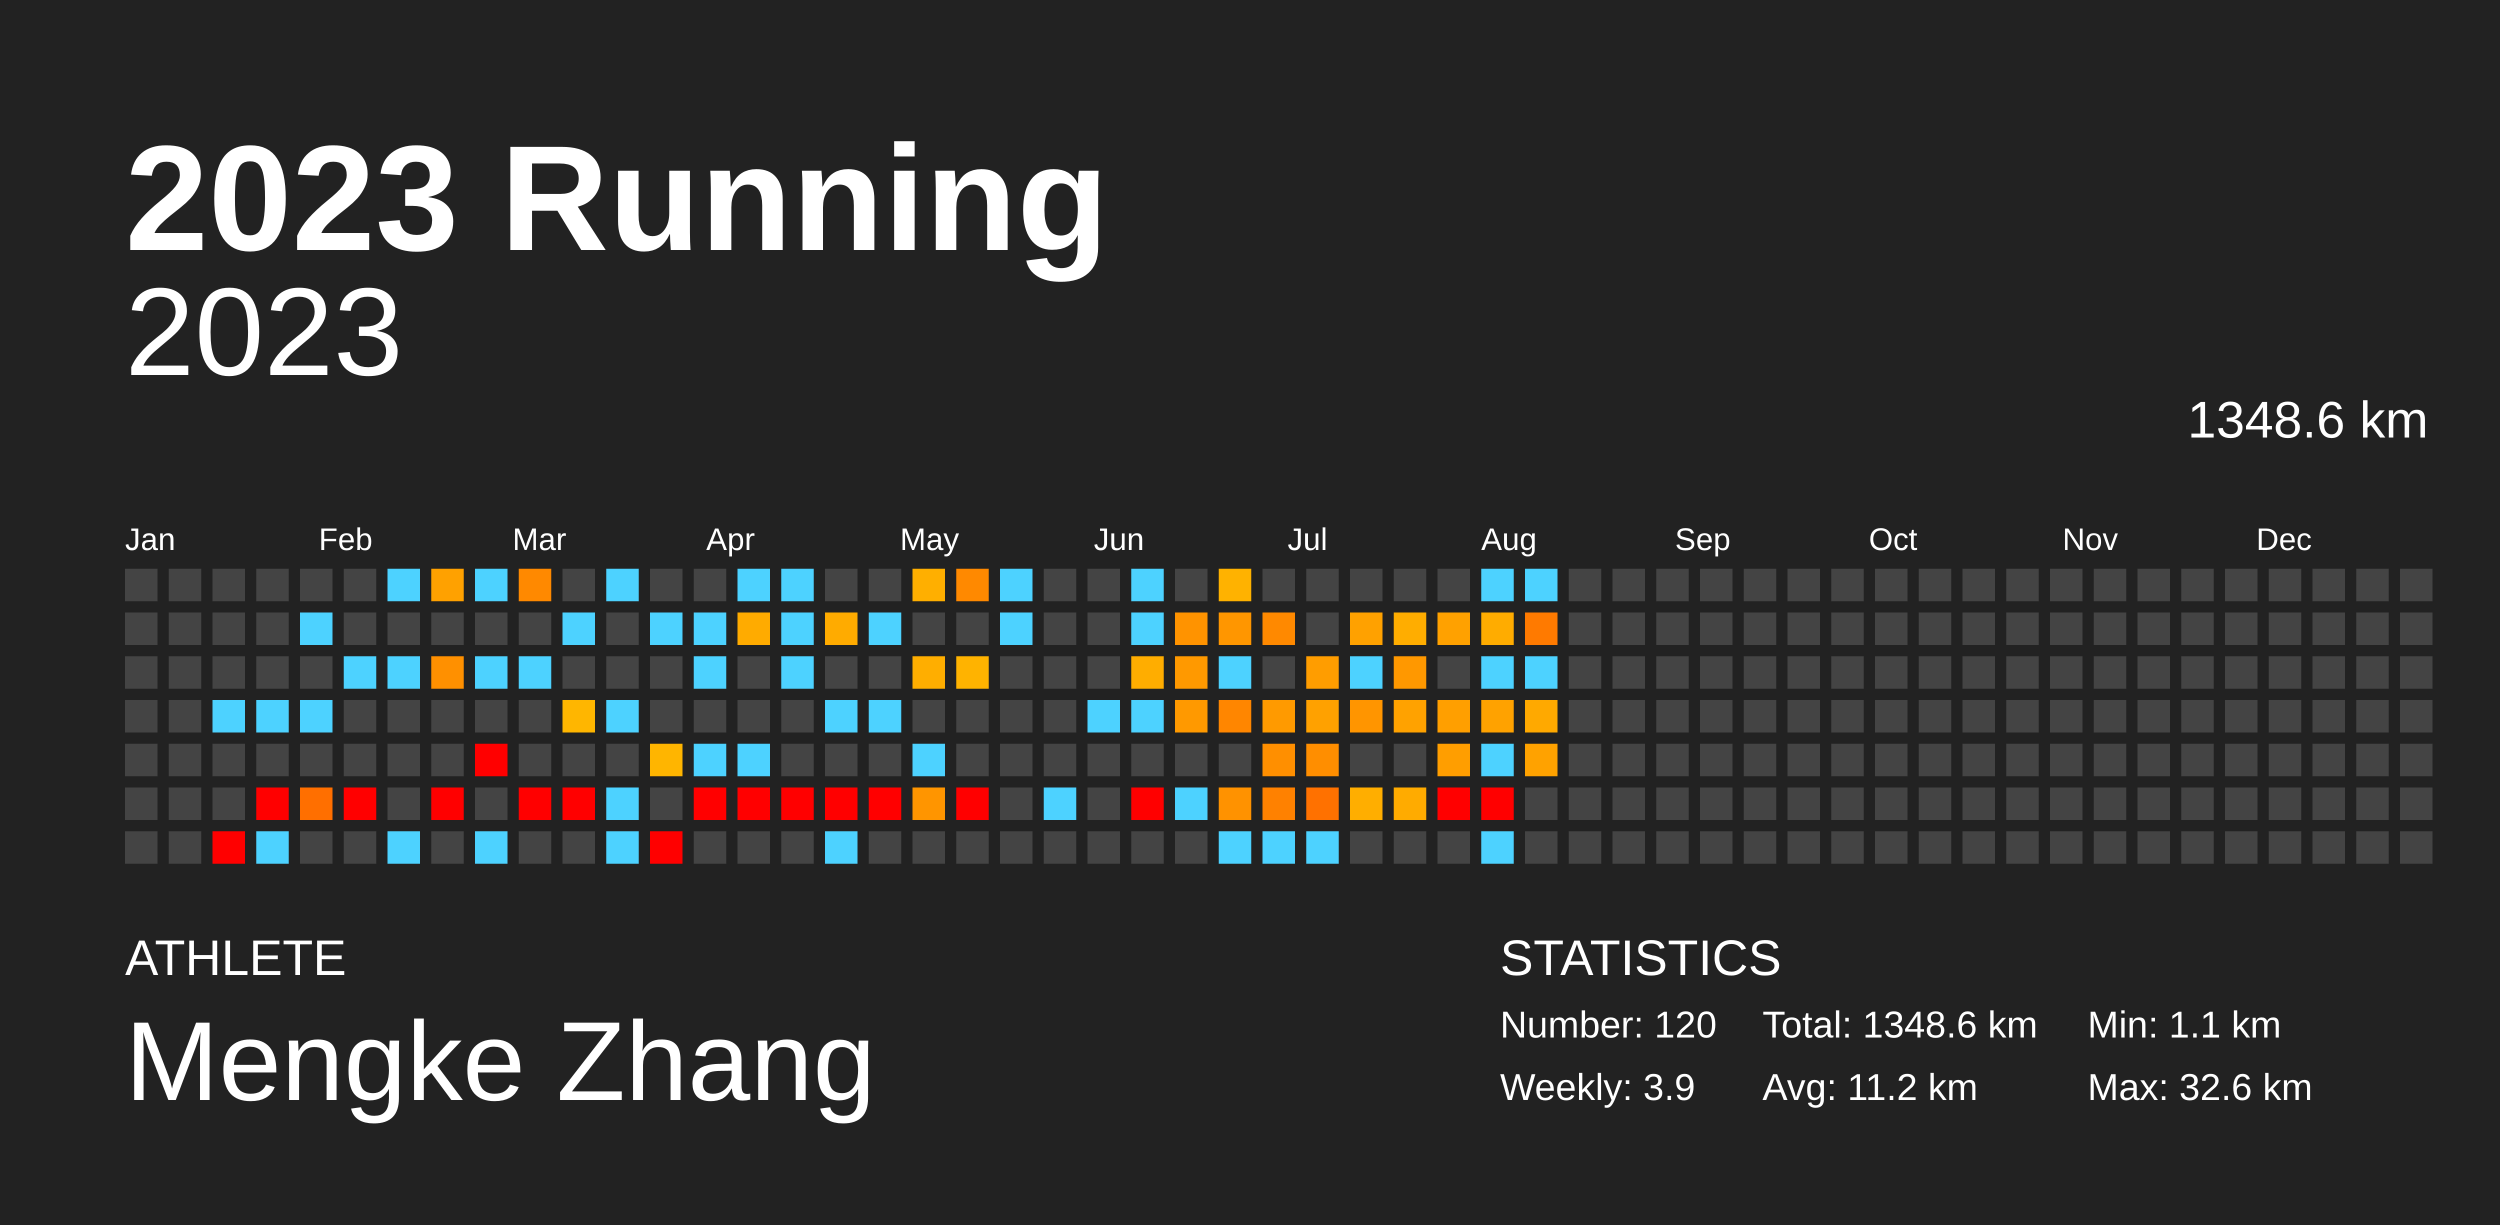
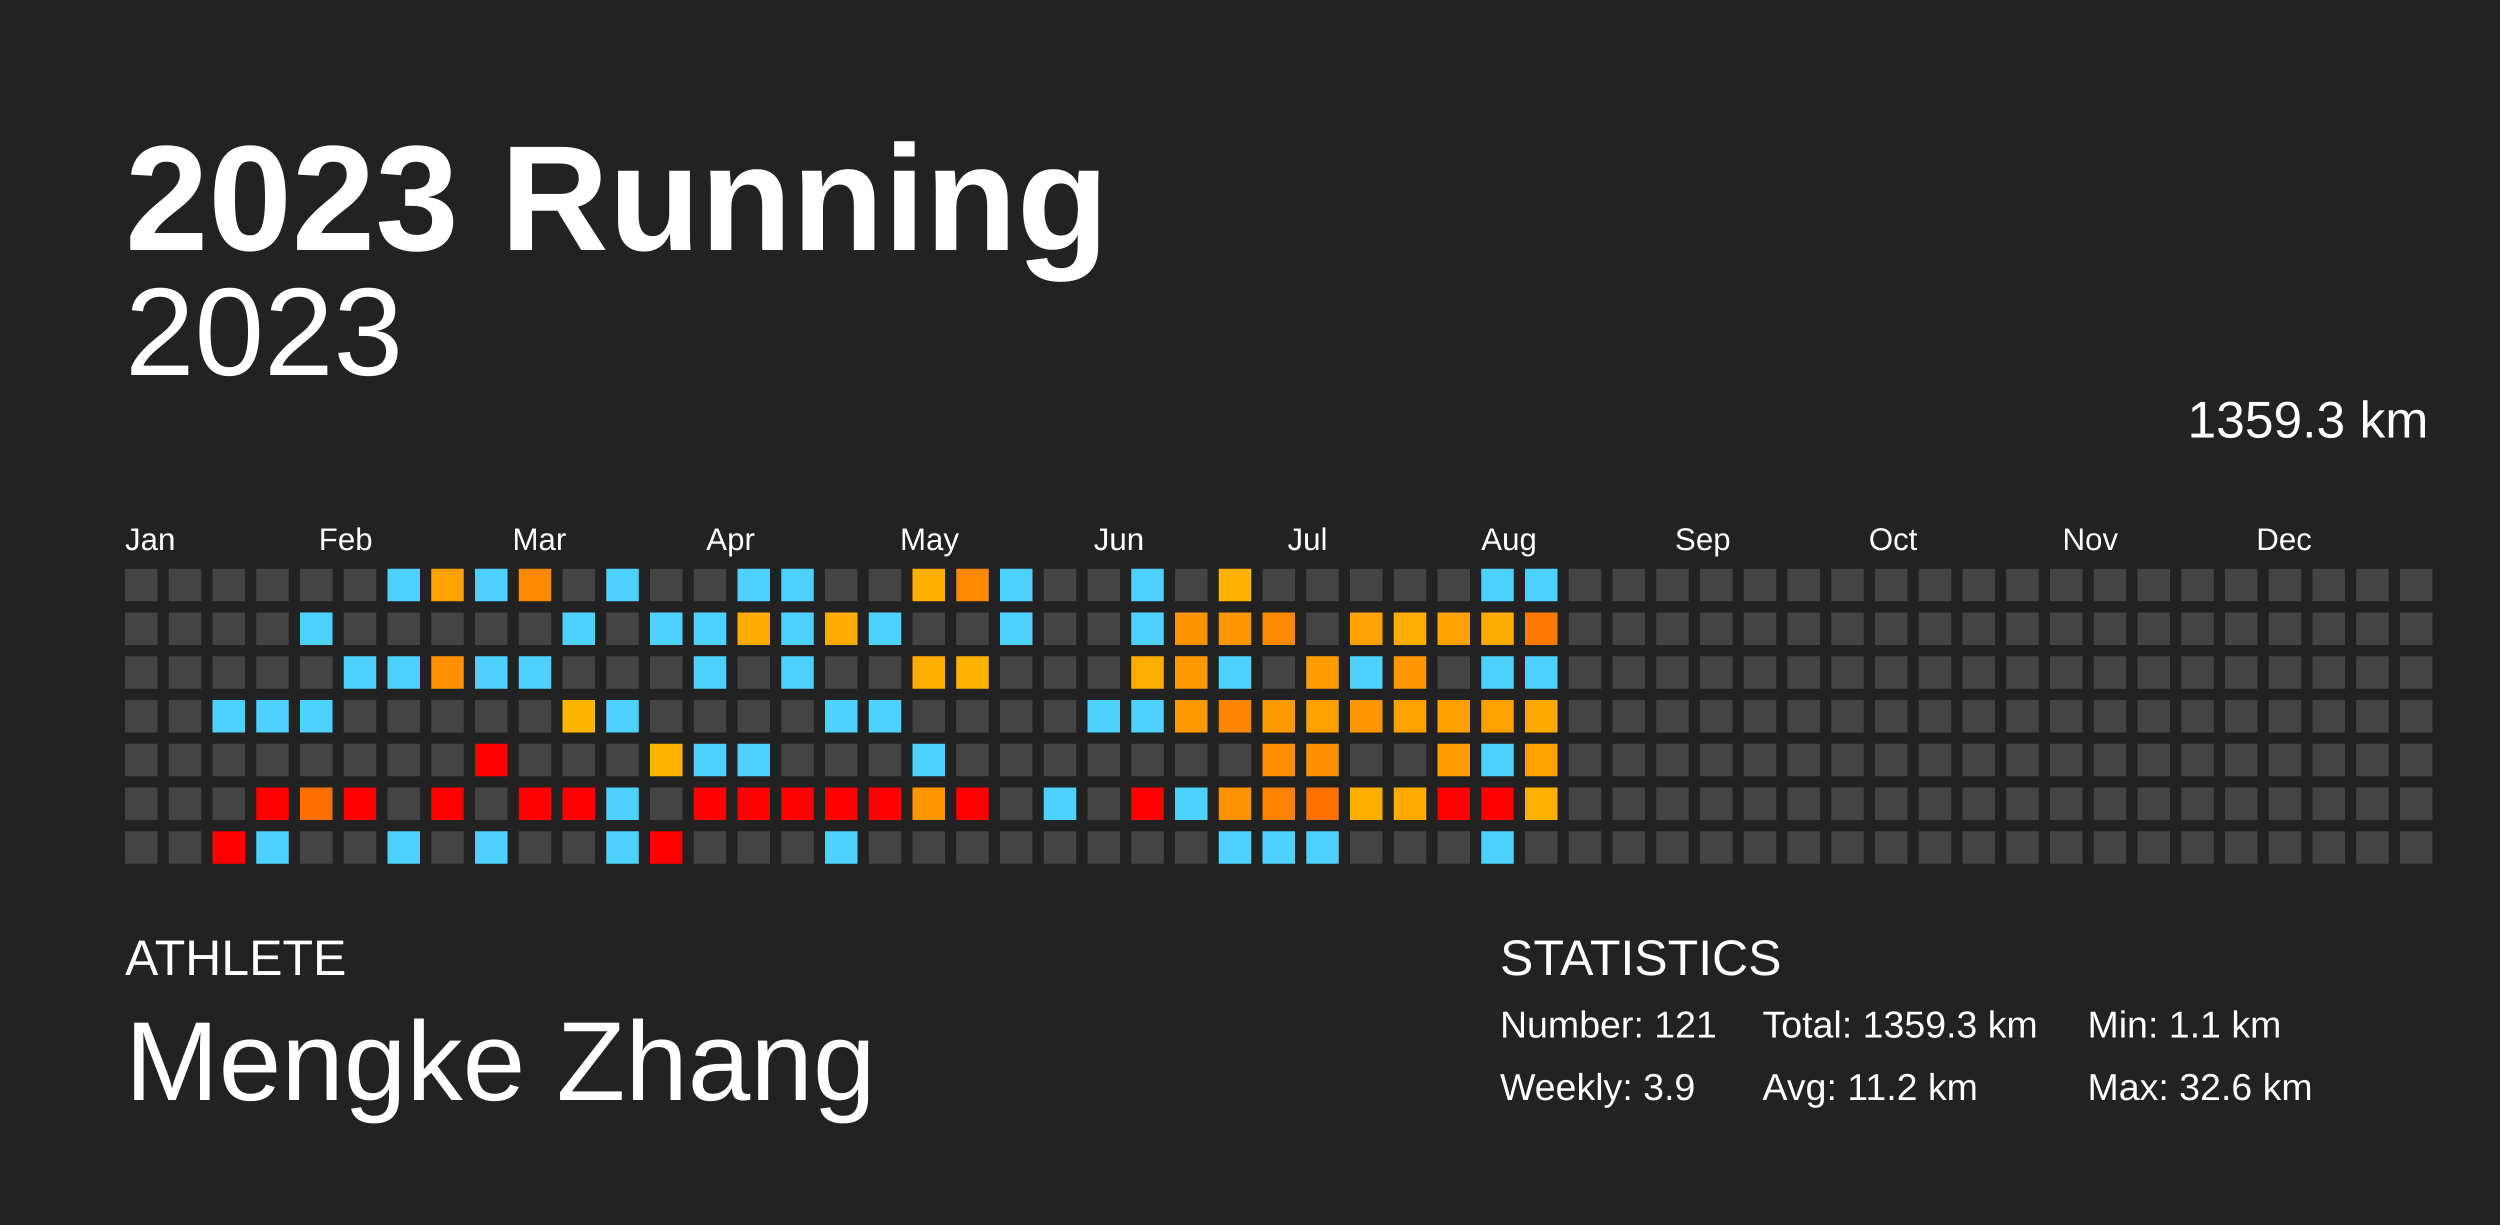
<svg xmlns="http://www.w3.org/2000/svg" baseProfile="full" height="98mm" version="1.1" viewBox="0,0,200,98" width="200mm">
  <defs />
  <rect fill="#222222" height="98" width="200" x="0" y="0" />
  <text fill="#FFFFFF" style="font-size:12px; font-family:Arial; font-weight:bold;" x="10" y="20">2023 Running</text>
  <text fill="#FFFFFF" style="font-size:4px; font-family:Arial" x="10" y="78">ATHLETE</text>
  <text fill="#FFFFFF" style="font-size:9px; font-family:Arial" x="10" y="88">Mengke Zhang</text>
  <text fill="#FFFFFF" style="font-size:4px; font-family:Arial" x="120" y="78">STATISTICS</text>
-   <text fill="#FFFFFF" style="font-size:3px; font-family:Arial" x="120" y="83">Number: 120</text>
+   <text fill="#FFFFFF" style="font-size:3px; font-family:Arial" x="120" y="83">Number: 121</text>
  <text fill="#FFFFFF" style="font-size:3px; font-family:Arial" x="120" y="88">Weekly: 3.9</text>
-   <text fill="#FFFFFF" style="font-size:3px; font-family:Arial" x="141" y="83">Total: 1348.6 km</text>
+   <text fill="#FFFFFF" style="font-size:3px; font-family:Arial" x="141" y="83">Total: 1359.3 km</text>
  <text fill="#FFFFFF" style="font-size:3px; font-family:Arial" x="141" y="88">Avg: 11.2 km</text>
  <text fill="#FFFFFF" style="font-size:3px; font-family:Arial" x="167" y="83">Min: 1.1 km</text>
  <text fill="#FFFFFF" style="font-size:3px; font-family:Arial" x="167" y="88">Max: 32.6 km</text>
  <text alignment-baseline="hanging" fill="#FFFFFF" style="font-size:10.0px; font-family:Arial;" x="10" y="30">2023</text>
-   <text alignment-baseline="hanging" fill="#FFFFFF" style="font-size:4.125px; font-family:Arial;" x="175" y="35">1348.6 km</text>
+   <text alignment-baseline="hanging" fill="#FFFFFF" style="font-size:4.125px; font-family:Arial;" x="175" y="35">1359.3 km</text>
  <text fill="#FFFFFF" style="font-size:2.5px; font-family:Arial" x="10.0" y="44">Jan</text>
  <text fill="#FFFFFF" style="font-size:2.5px; font-family:Arial" x="25.5" y="44">Feb</text>
  <text fill="#FFFFFF" style="font-size:2.5px; font-family:Arial" x="41.0" y="44">Mar</text>
  <text fill="#FFFFFF" style="font-size:2.5px; font-family:Arial" x="56.5" y="44">Apr</text>
  <text fill="#FFFFFF" style="font-size:2.5px; font-family:Arial" x="72.0" y="44">May</text>
  <text fill="#FFFFFF" style="font-size:2.5px; font-family:Arial" x="87.5" y="44">Jun</text>
  <text fill="#FFFFFF" style="font-size:2.5px; font-family:Arial" x="103.0" y="44">Jul</text>
  <text fill="#FFFFFF" style="font-size:2.5px; font-family:Arial" x="118.5" y="44">Aug</text>
  <text fill="#FFFFFF" style="font-size:2.5px; font-family:Arial" x="134.0" y="44">Sep</text>
  <text fill="#FFFFFF" style="font-size:2.5px; font-family:Arial" x="149.5" y="44">Oct</text>
  <text fill="#FFFFFF" style="font-size:2.5px; font-family:Arial" x="165.0" y="44">Nov</text>
  <text fill="#FFFFFF" style="font-size:2.5px; font-family:Arial" x="180.5" y="44">Dec</text>
  <rect fill="#444444" height="2.6" width="2.6" x="10.0" y="45.5" />
  <rect fill="#444444" height="2.6" width="2.6" x="10.0" y="49.0" />
  <rect fill="#444444" height="2.6" width="2.6" x="10.0" y="52.5" />
  <rect fill="#444444" height="2.6" width="2.6" x="10.0" y="56.0" />
  <rect fill="#444444" height="2.6" width="2.6" x="10.0" y="59.5" />
  <rect fill="#444444" height="2.6" width="2.6" x="10.0" y="63.0" />
  <rect fill="#444444" height="2.6" width="2.6" x="10.0" y="66.5" />
  <rect fill="#444444" height="2.6" width="2.6" x="13.5" y="45.5" />
  <rect fill="#444444" height="2.6" width="2.6" x="13.5" y="49.0" />
  <rect fill="#444444" height="2.6" width="2.6" x="13.5" y="52.5" />
  <rect fill="#444444" height="2.6" width="2.6" x="13.5" y="56.0" />
  <rect fill="#444444" height="2.6" width="2.6" x="13.5" y="59.5" />
  <rect fill="#444444" height="2.6" width="2.6" x="13.5" y="63.0" />
  <rect fill="#444444" height="2.6" width="2.6" x="13.5" y="66.5" />
  <rect fill="#444444" height="2.6" width="2.6" x="17.0" y="45.5" />
  <rect fill="#444444" height="2.6" width="2.6" x="17.0" y="49.0" />
  <rect fill="#444444" height="2.6" width="2.6" x="17.0" y="52.5" />
  <rect fill="#4dd2ff" height="2.6" width="2.6" x="17.0" y="56.0" />
  <rect fill="#444444" height="2.6" width="2.6" x="17.0" y="59.5" />
  <rect fill="#444444" height="2.6" width="2.6" x="17.0" y="63.0" />
  <rect fill="red" height="2.6" width="2.6" x="17.0" y="66.5" />
  <rect fill="#444444" height="2.6" width="2.6" x="20.5" y="45.5" />
  <rect fill="#444444" height="2.6" width="2.6" x="20.5" y="49.0" />
  <rect fill="#444444" height="2.6" width="2.6" x="20.5" y="52.5" />
  <rect fill="#4dd2ff" height="2.6" width="2.6" x="20.5" y="56.0" />
  <rect fill="#444444" height="2.6" width="2.6" x="20.5" y="59.5" />
  <rect fill="red" height="2.6" width="2.6" x="20.5" y="63.0" />
  <rect fill="#4dd2ff" height="2.6" width="2.6" x="20.5" y="66.5" />
  <rect fill="#444444" height="2.6" width="2.6" x="24.0" y="45.5" />
  <rect fill="#4dd2ff" height="2.6" width="2.6" x="24.0" y="49.0" />
  <rect fill="#444444" height="2.6" width="2.6" x="24.0" y="52.5" />
  <rect fill="#4dd2ff" height="2.6" width="2.6" x="24.0" y="56.0" />
  <rect fill="#444444" height="2.6" width="2.6" x="24.0" y="59.5" />
  <rect fill="#ff6f00" height="2.6" width="2.6" x="24.0" y="63.0" />
  <rect fill="#444444" height="2.6" width="2.6" x="24.0" y="66.5" />
  <rect fill="#444444" height="2.6" width="2.6" x="27.5" y="45.5" />
  <rect fill="#444444" height="2.6" width="2.6" x="27.5" y="49.0" />
  <rect fill="#4dd2ff" height="2.6" width="2.6" x="27.5" y="52.5" />
  <rect fill="#444444" height="2.6" width="2.6" x="27.5" y="56.0" />
  <rect fill="#444444" height="2.6" width="2.6" x="27.5" y="59.5" />
  <rect fill="red" height="2.6" width="2.6" x="27.5" y="63.0" />
  <rect fill="#444444" height="2.6" width="2.6" x="27.5" y="66.5" />
  <rect fill="#4dd2ff" height="2.6" width="2.6" x="31.0" y="45.5" />
  <rect fill="#444444" height="2.6" width="2.6" x="31.0" y="49.0" />
  <rect fill="#4dd2ff" height="2.6" width="2.6" x="31.0" y="52.5" />
  <rect fill="#444444" height="2.6" width="2.6" x="31.0" y="56.0" />
  <rect fill="#444444" height="2.6" width="2.6" x="31.0" y="59.5" />
  <rect fill="#444444" height="2.6" width="2.6" x="31.0" y="63.0" />
  <rect fill="#4dd2ff" height="2.6" width="2.6" x="31.0" y="66.5" />
  <rect fill="#ffa100" height="2.6" width="2.6" x="34.5" y="45.5" />
  <rect fill="#444444" height="2.6" width="2.6" x="34.5" y="49.0" />
  <rect fill="#ff9000" height="2.6" width="2.6" x="34.5" y="52.5" />
  <rect fill="#444444" height="2.6" width="2.6" x="34.5" y="56.0" />
  <rect fill="#444444" height="2.6" width="2.6" x="34.5" y="59.5" />
  <rect fill="red" height="2.6" width="2.6" x="34.5" y="63.0" />
  <rect fill="#444444" height="2.6" width="2.6" x="34.5" y="66.5" />
  <rect fill="#4dd2ff" height="2.6" width="2.6" x="38.0" y="45.5" />
  <rect fill="#444444" height="2.6" width="2.6" x="38.0" y="49.0" />
  <rect fill="#4dd2ff" height="2.6" width="2.6" x="38.0" y="52.5" />
  <rect fill="#444444" height="2.6" width="2.6" x="38.0" y="56.0" />
  <rect fill="red" height="2.6" width="2.6" x="38.0" y="59.5" />
  <rect fill="#444444" height="2.6" width="2.6" x="38.0" y="63.0" />
  <rect fill="#4dd2ff" height="2.6" width="2.6" x="38.0" y="66.5" />
  <rect fill="#ff8900" height="2.6" width="2.6" x="41.5" y="45.5" />
  <rect fill="#444444" height="2.6" width="2.6" x="41.5" y="49.0" />
  <rect fill="#4dd2ff" height="2.6" width="2.6" x="41.5" y="52.5" />
  <rect fill="#444444" height="2.6" width="2.6" x="41.5" y="56.0" />
  <rect fill="#444444" height="2.6" width="2.6" x="41.5" y="59.5" />
  <rect fill="red" height="2.6" width="2.6" x="41.5" y="63.0" />
  <rect fill="#444444" height="2.6" width="2.6" x="41.5" y="66.5" />
  <rect fill="#444444" height="2.6" width="2.6" x="45.0" y="45.5" />
  <rect fill="#4dd2ff" height="2.6" width="2.6" x="45.0" y="49.0" />
  <rect fill="#444444" height="2.6" width="2.6" x="45.0" y="52.5" />
  <rect fill="#ffb600" height="2.6" width="2.6" x="45.0" y="56.0" />
  <rect fill="#444444" height="2.6" width="2.6" x="45.0" y="59.5" />
  <rect fill="red" height="2.6" width="2.6" x="45.0" y="63.0" />
  <rect fill="#444444" height="2.6" width="2.6" x="45.0" y="66.5" />
  <rect fill="#4dd2ff" height="2.6" width="2.6" x="48.5" y="45.5" />
  <rect fill="#444444" height="2.6" width="2.6" x="48.5" y="49.0" />
  <rect fill="#444444" height="2.6" width="2.6" x="48.5" y="52.5" />
  <rect fill="#4dd2ff" height="2.6" width="2.6" x="48.5" y="56.0" />
  <rect fill="#444444" height="2.6" width="2.6" x="48.5" y="59.5" />
  <rect fill="#4dd2ff" height="2.6" width="2.6" x="48.5" y="63.0" />
  <rect fill="#4dd2ff" height="2.6" width="2.6" x="48.5" y="66.5" />
  <rect fill="#444444" height="2.6" width="2.6" x="52.0" y="45.5" />
  <rect fill="#4dd2ff" height="2.6" width="2.6" x="52.0" y="49.0" />
  <rect fill="#444444" height="2.6" width="2.6" x="52.0" y="52.5" />
  <rect fill="#444444" height="2.6" width="2.6" x="52.0" y="56.0" />
  <rect fill="#ffb500" height="2.6" width="2.6" x="52.0" y="59.5" />
  <rect fill="#444444" height="2.6" width="2.6" x="52.0" y="63.0" />
  <rect fill="red" height="2.6" width="2.6" x="52.0" y="66.5" />
  <rect fill="#444444" height="2.6" width="2.6" x="55.5" y="45.5" />
  <rect fill="#4dd2ff" height="2.6" width="2.6" x="55.5" y="49.0" />
  <rect fill="#4dd2ff" height="2.6" width="2.6" x="55.5" y="52.5" />
  <rect fill="#444444" height="2.6" width="2.6" x="55.5" y="56.0" />
  <rect fill="#4dd2ff" height="2.6" width="2.6" x="55.5" y="59.5" />
  <rect fill="red" height="2.6" width="2.6" x="55.5" y="63.0" />
  <rect fill="#444444" height="2.6" width="2.6" x="55.5" y="66.5" />
  <rect fill="#4dd2ff" height="2.6" width="2.6" x="59.0" y="45.5" />
  <rect fill="#ffab00" height="2.6" width="2.6" x="59.0" y="49.0" />
  <rect fill="#444444" height="2.6" width="2.6" x="59.0" y="52.5" />
  <rect fill="#444444" height="2.6" width="2.6" x="59.0" y="56.0" />
  <rect fill="#4dd2ff" height="2.6" width="2.6" x="59.0" y="59.5" />
  <rect fill="red" height="2.6" width="2.6" x="59.0" y="63.0" />
  <rect fill="#444444" height="2.6" width="2.6" x="59.0" y="66.5" />
  <rect fill="#4dd2ff" height="2.6" width="2.6" x="62.5" y="45.5" />
  <rect fill="#4dd2ff" height="2.6" width="2.6" x="62.5" y="49.0" />
  <rect fill="#4dd2ff" height="2.6" width="2.6" x="62.5" y="52.5" />
  <rect fill="#444444" height="2.6" width="2.6" x="62.5" y="56.0" />
  <rect fill="#444444" height="2.6" width="2.6" x="62.5" y="59.5" />
  <rect fill="red" height="2.6" width="2.6" x="62.5" y="63.0" />
  <rect fill="#444444" height="2.6" width="2.6" x="62.5" y="66.5" />
  <rect fill="#444444" height="2.6" width="2.6" x="66.0" y="45.5" />
  <rect fill="#ffab00" height="2.6" width="2.6" x="66.0" y="49.0" />
  <rect fill="#444444" height="2.6" width="2.6" x="66.0" y="52.5" />
  <rect fill="#4dd2ff" height="2.6" width="2.6" x="66.0" y="56.0" />
  <rect fill="#444444" height="2.6" width="2.6" x="66.0" y="59.5" />
  <rect fill="red" height="2.6" width="2.6" x="66.0" y="63.0" />
  <rect fill="#4dd2ff" height="2.6" width="2.6" x="66.0" y="66.5" />
  <rect fill="#444444" height="2.6" width="2.6" x="69.5" y="45.5" />
  <rect fill="#4dd2ff" height="2.6" width="2.6" x="69.5" y="49.0" />
  <rect fill="#444444" height="2.6" width="2.6" x="69.5" y="52.5" />
  <rect fill="#4dd2ff" height="2.6" width="2.6" x="69.5" y="56.0" />
  <rect fill="#444444" height="2.6" width="2.6" x="69.5" y="59.5" />
  <rect fill="red" height="2.6" width="2.6" x="69.5" y="63.0" />
  <rect fill="#444444" height="2.6" width="2.6" x="69.5" y="66.5" />
  <rect fill="#ffaf00" height="2.6" width="2.6" x="73.0" y="45.5" />
  <rect fill="#444444" height="2.6" width="2.6" x="73.0" y="49.0" />
  <rect fill="#ffae00" height="2.6" width="2.6" x="73.0" y="52.5" />
  <rect fill="#444444" height="2.6" width="2.6" x="73.0" y="56.0" />
  <rect fill="#4dd2ff" height="2.6" width="2.6" x="73.0" y="59.5" />
  <rect fill="#ff9500" height="2.6" width="2.6" x="73.0" y="63.0" />
  <rect fill="#444444" height="2.6" width="2.6" x="73.0" y="66.5" />
  <rect fill="#ff8900" height="2.6" width="2.6" x="76.5" y="45.5" />
  <rect fill="#444444" height="2.6" width="2.6" x="76.5" y="49.0" />
  <rect fill="#ffb300" height="2.6" width="2.6" x="76.5" y="52.5" />
  <rect fill="#444444" height="2.6" width="2.6" x="76.5" y="56.0" />
  <rect fill="#444444" height="2.6" width="2.6" x="76.5" y="59.5" />
  <rect fill="red" height="2.6" width="2.6" x="76.5" y="63.0" />
  <rect fill="#444444" height="2.6" width="2.6" x="76.5" y="66.5" />
  <rect fill="#4dd2ff" height="2.6" width="2.6" x="80.0" y="45.5" />
  <rect fill="#4dd2ff" height="2.6" width="2.6" x="80.0" y="49.0" />
  <rect fill="#444444" height="2.6" width="2.6" x="80.0" y="52.5" />
  <rect fill="#444444" height="2.6" width="2.6" x="80.0" y="56.0" />
  <rect fill="#444444" height="2.6" width="2.6" x="80.0" y="59.5" />
  <rect fill="#444444" height="2.6" width="2.6" x="80.0" y="63.0" />
  <rect fill="#444444" height="2.6" width="2.6" x="80.0" y="66.5" />
  <rect fill="#444444" height="2.6" width="2.6" x="83.5" y="45.5" />
  <rect fill="#444444" height="2.6" width="2.6" x="83.5" y="49.0" />
  <rect fill="#444444" height="2.6" width="2.6" x="83.5" y="52.5" />
  <rect fill="#444444" height="2.6" width="2.6" x="83.5" y="56.0" />
  <rect fill="#444444" height="2.6" width="2.6" x="83.5" y="59.5" />
  <rect fill="#4dd2ff" height="2.6" width="2.6" x="83.5" y="63.0" />
  <rect fill="#444444" height="2.6" width="2.6" x="83.5" y="66.5" />
  <rect fill="#444444" height="2.6" width="2.6" x="87.0" y="45.5" />
  <rect fill="#444444" height="2.6" width="2.6" x="87.0" y="49.0" />
  <rect fill="#444444" height="2.6" width="2.6" x="87.0" y="52.5" />
  <rect fill="#4dd2ff" height="2.6" width="2.6" x="87.0" y="56.0" />
  <rect fill="#444444" height="2.6" width="2.6" x="87.0" y="59.5" />
  <rect fill="#444444" height="2.6" width="2.6" x="87.0" y="63.0" />
  <rect fill="#444444" height="2.6" width="2.6" x="87.0" y="66.5" />
  <rect fill="#4dd2ff" height="2.6" width="2.6" x="90.5" y="45.5" />
  <rect fill="#4dd2ff" height="2.6" width="2.6" x="90.5" y="49.0" />
  <rect fill="#ffad00" height="2.6" width="2.6" x="90.5" y="52.5" />
  <rect fill="#4dd2ff" height="2.6" width="2.6" x="90.5" y="56.0" />
  <rect fill="#444444" height="2.6" width="2.6" x="90.5" y="59.5" />
  <rect fill="red" height="2.6" width="2.6" x="90.5" y="63.0" />
  <rect fill="#444444" height="2.6" width="2.6" x="90.5" y="66.5" />
  <rect fill="#444444" height="2.6" width="2.6" x="94.0" y="45.5" />
  <rect fill="#ff9300" height="2.6" width="2.6" x="94.0" y="49.0" />
  <rect fill="#ff9900" height="2.6" width="2.6" x="94.0" y="52.5" />
  <rect fill="#ff9900" height="2.6" width="2.6" x="94.0" y="56.0" />
  <rect fill="#444444" height="2.6" width="2.6" x="94.0" y="59.5" />
  <rect fill="#4dd2ff" height="2.6" width="2.6" x="94.0" y="63.0" />
  <rect fill="#444444" height="2.6" width="2.6" x="94.0" y="66.5" />
  <rect fill="#ffb200" height="2.6" width="2.6" x="97.5" y="45.5" />
  <rect fill="#ff9600" height="2.6" width="2.6" x="97.5" y="49.0" />
  <rect fill="#4dd2ff" height="2.6" width="2.6" x="97.5" y="52.5" />
  <rect fill="#ff8600" height="2.6" width="2.6" x="97.5" y="56.0" />
  <rect fill="#444444" height="2.6" width="2.6" x="97.5" y="59.5" />
  <rect fill="#ff9200" height="2.6" width="2.6" x="97.5" y="63.0" />
  <rect fill="#4dd2ff" height="2.6" width="2.6" x="97.5" y="66.5" />
  <rect fill="#444444" height="2.6" width="2.6" x="101.0" y="45.5" />
  <rect fill="#ff8900" height="2.6" width="2.6" x="101.0" y="49.0" />
  <rect fill="#444444" height="2.6" width="2.6" x="101.0" y="52.5" />
  <rect fill="#ff9a00" height="2.6" width="2.6" x="101.0" y="56.0" />
  <rect fill="#ff8f00" height="2.6" width="2.6" x="101.0" y="59.5" />
  <rect fill="#ff8100" height="2.6" width="2.6" x="101.0" y="63.0" />
  <rect fill="#4dd2ff" height="2.6" width="2.6" x="101.0" y="66.5" />
  <rect fill="#444444" height="2.6" width="2.6" x="104.5" y="45.5" />
  <rect fill="#444444" height="2.6" width="2.6" x="104.5" y="49.0" />
  <rect fill="#ff9d00" height="2.6" width="2.6" x="104.5" y="52.5" />
  <rect fill="#ffa100" height="2.6" width="2.6" x="104.5" y="56.0" />
  <rect fill="#ff8e00" height="2.6" width="2.6" x="104.5" y="59.5" />
  <rect fill="#ff7100" height="2.6" width="2.6" x="104.5" y="63.0" />
  <rect fill="#4dd2ff" height="2.6" width="2.6" x="104.5" y="66.5" />
  <rect fill="#444444" height="2.6" width="2.6" x="108.0" y="45.5" />
  <rect fill="#ffa100" height="2.6" width="2.6" x="108.0" y="49.0" />
  <rect fill="#4dd2ff" height="2.6" width="2.6" x="108.0" y="52.5" />
  <rect fill="#ff9500" height="2.6" width="2.6" x="108.0" y="56.0" />
  <rect fill="#444444" height="2.6" width="2.6" x="108.0" y="59.5" />
  <rect fill="#ffae00" height="2.6" width="2.6" x="108.0" y="63.0" />
  <rect fill="#444444" height="2.6" width="2.6" x="108.0" y="66.5" />
  <rect fill="#444444" height="2.6" width="2.6" x="111.5" y="45.5" />
  <rect fill="#ffad00" height="2.6" width="2.6" x="111.5" y="49.0" />
  <rect fill="#ff9800" height="2.6" width="2.6" x="111.5" y="52.5" />
  <rect fill="#ffa200" height="2.6" width="2.6" x="111.5" y="56.0" />
  <rect fill="#444444" height="2.6" width="2.6" x="111.5" y="59.5" />
  <rect fill="#ffab00" height="2.6" width="2.6" x="111.5" y="63.0" />
  <rect fill="#444444" height="2.6" width="2.6" x="111.5" y="66.5" />
  <rect fill="#444444" height="2.6" width="2.6" x="115.0" y="45.5" />
  <rect fill="#ffa100" height="2.6" width="2.6" x="115.0" y="49.0" />
  <rect fill="#444444" height="2.6" width="2.6" x="115.0" y="52.5" />
  <rect fill="#ff9f00" height="2.6" width="2.6" x="115.0" y="56.0" />
  <rect fill="#ff9e00" height="2.6" width="2.6" x="115.0" y="59.5" />
  <rect fill="red" height="2.6" width="2.6" x="115.0" y="63.0" />
  <rect fill="#444444" height="2.6" width="2.6" x="115.0" y="66.5" />
  <rect fill="#4dd2ff" height="2.6" width="2.6" x="118.5" y="45.5" />
  <rect fill="#ffac00" height="2.6" width="2.6" x="118.5" y="49.0" />
  <rect fill="#4dd2ff" height="2.6" width="2.6" x="118.5" y="52.5" />
  <rect fill="#ffa200" height="2.6" width="2.6" x="118.5" y="56.0" />
  <rect fill="#4dd2ff" height="2.6" width="2.6" x="118.5" y="59.5" />
  <rect fill="red" height="2.6" width="2.6" x="118.5" y="63.0" />
  <rect fill="#4dd2ff" height="2.6" width="2.6" x="118.5" y="66.5" />
  <rect fill="#4dd2ff" height="2.6" width="2.6" x="122.0" y="45.5" />
  <rect fill="#ff7a00" height="2.6" width="2.6" x="122.0" y="49.0" />
  <rect fill="#4dd2ff" height="2.6" width="2.6" x="122.0" y="52.5" />
  <rect fill="#ffa900" height="2.6" width="2.6" x="122.0" y="56.0" />
  <rect fill="#ffa200" height="2.6" width="2.6" x="122.0" y="59.5" />
-   <rect fill="#444444" height="2.6" width="2.6" x="122.0" y="63.0" />
+   <rect fill="#ffb200" height="2.6" width="2.6" x="122.0" y="63.0" />
  <rect fill="#444444" height="2.6" width="2.6" x="122.0" y="66.5" />
  <rect fill="#444444" height="2.6" width="2.6" x="125.5" y="45.5" />
  <rect fill="#444444" height="2.6" width="2.6" x="125.5" y="49.0" />
  <rect fill="#444444" height="2.6" width="2.6" x="125.5" y="52.5" />
  <rect fill="#444444" height="2.6" width="2.6" x="125.5" y="56.0" />
  <rect fill="#444444" height="2.6" width="2.6" x="125.5" y="59.5" />
  <rect fill="#444444" height="2.6" width="2.6" x="125.5" y="63.0" />
  <rect fill="#444444" height="2.6" width="2.6" x="125.5" y="66.5" />
  <rect fill="#444444" height="2.6" width="2.6" x="129.0" y="45.5" />
  <rect fill="#444444" height="2.6" width="2.6" x="129.0" y="49.0" />
  <rect fill="#444444" height="2.6" width="2.6" x="129.0" y="52.5" />
  <rect fill="#444444" height="2.6" width="2.6" x="129.0" y="56.0" />
  <rect fill="#444444" height="2.6" width="2.6" x="129.0" y="59.5" />
  <rect fill="#444444" height="2.6" width="2.6" x="129.0" y="63.0" />
  <rect fill="#444444" height="2.6" width="2.6" x="129.0" y="66.5" />
  <rect fill="#444444" height="2.6" width="2.6" x="132.5" y="45.5" />
  <rect fill="#444444" height="2.6" width="2.6" x="132.5" y="49.0" />
  <rect fill="#444444" height="2.6" width="2.6" x="132.5" y="52.5" />
  <rect fill="#444444" height="2.6" width="2.6" x="132.5" y="56.0" />
  <rect fill="#444444" height="2.6" width="2.6" x="132.5" y="59.5" />
  <rect fill="#444444" height="2.6" width="2.6" x="132.5" y="63.0" />
  <rect fill="#444444" height="2.6" width="2.6" x="132.5" y="66.5" />
  <rect fill="#444444" height="2.6" width="2.6" x="136.0" y="45.5" />
  <rect fill="#444444" height="2.6" width="2.6" x="136.0" y="49.0" />
  <rect fill="#444444" height="2.6" width="2.6" x="136.0" y="52.5" />
  <rect fill="#444444" height="2.6" width="2.6" x="136.0" y="56.0" />
  <rect fill="#444444" height="2.6" width="2.6" x="136.0" y="59.5" />
  <rect fill="#444444" height="2.6" width="2.6" x="136.0" y="63.0" />
  <rect fill="#444444" height="2.6" width="2.6" x="136.0" y="66.5" />
  <rect fill="#444444" height="2.6" width="2.6" x="139.5" y="45.5" />
  <rect fill="#444444" height="2.6" width="2.6" x="139.5" y="49.0" />
  <rect fill="#444444" height="2.6" width="2.6" x="139.5" y="52.5" />
  <rect fill="#444444" height="2.6" width="2.6" x="139.5" y="56.0" />
  <rect fill="#444444" height="2.6" width="2.6" x="139.5" y="59.5" />
  <rect fill="#444444" height="2.6" width="2.6" x="139.5" y="63.0" />
  <rect fill="#444444" height="2.6" width="2.6" x="139.5" y="66.5" />
  <rect fill="#444444" height="2.6" width="2.6" x="143.0" y="45.5" />
  <rect fill="#444444" height="2.6" width="2.6" x="143.0" y="49.0" />
  <rect fill="#444444" height="2.6" width="2.6" x="143.0" y="52.5" />
  <rect fill="#444444" height="2.6" width="2.6" x="143.0" y="56.0" />
  <rect fill="#444444" height="2.6" width="2.6" x="143.0" y="59.5" />
  <rect fill="#444444" height="2.6" width="2.6" x="143.0" y="63.0" />
  <rect fill="#444444" height="2.6" width="2.6" x="143.0" y="66.5" />
  <rect fill="#444444" height="2.6" width="2.6" x="146.5" y="45.5" />
  <rect fill="#444444" height="2.6" width="2.6" x="146.5" y="49.0" />
  <rect fill="#444444" height="2.6" width="2.6" x="146.5" y="52.5" />
  <rect fill="#444444" height="2.6" width="2.6" x="146.5" y="56.0" />
  <rect fill="#444444" height="2.6" width="2.6" x="146.5" y="59.5" />
  <rect fill="#444444" height="2.6" width="2.6" x="146.5" y="63.0" />
  <rect fill="#444444" height="2.6" width="2.6" x="146.5" y="66.5" />
  <rect fill="#444444" height="2.6" width="2.6" x="150.0" y="45.5" />
  <rect fill="#444444" height="2.6" width="2.6" x="150.0" y="49.0" />
  <rect fill="#444444" height="2.6" width="2.6" x="150.0" y="52.5" />
  <rect fill="#444444" height="2.6" width="2.6" x="150.0" y="56.0" />
  <rect fill="#444444" height="2.6" width="2.6" x="150.0" y="59.5" />
  <rect fill="#444444" height="2.6" width="2.6" x="150.0" y="63.0" />
  <rect fill="#444444" height="2.6" width="2.6" x="150.0" y="66.5" />
  <rect fill="#444444" height="2.6" width="2.6" x="153.5" y="45.5" />
  <rect fill="#444444" height="2.6" width="2.6" x="153.5" y="49.0" />
  <rect fill="#444444" height="2.6" width="2.6" x="153.5" y="52.5" />
  <rect fill="#444444" height="2.6" width="2.6" x="153.5" y="56.0" />
  <rect fill="#444444" height="2.6" width="2.6" x="153.5" y="59.5" />
  <rect fill="#444444" height="2.6" width="2.6" x="153.5" y="63.0" />
  <rect fill="#444444" height="2.6" width="2.6" x="153.5" y="66.5" />
  <rect fill="#444444" height="2.6" width="2.6" x="157.0" y="45.5" />
  <rect fill="#444444" height="2.6" width="2.6" x="157.0" y="49.0" />
  <rect fill="#444444" height="2.6" width="2.6" x="157.0" y="52.5" />
  <rect fill="#444444" height="2.6" width="2.6" x="157.0" y="56.0" />
  <rect fill="#444444" height="2.6" width="2.6" x="157.0" y="59.5" />
  <rect fill="#444444" height="2.6" width="2.6" x="157.0" y="63.0" />
  <rect fill="#444444" height="2.6" width="2.6" x="157.0" y="66.5" />
  <rect fill="#444444" height="2.6" width="2.6" x="160.5" y="45.5" />
  <rect fill="#444444" height="2.6" width="2.6" x="160.5" y="49.0" />
  <rect fill="#444444" height="2.6" width="2.6" x="160.5" y="52.5" />
  <rect fill="#444444" height="2.6" width="2.6" x="160.5" y="56.0" />
  <rect fill="#444444" height="2.6" width="2.6" x="160.5" y="59.5" />
  <rect fill="#444444" height="2.6" width="2.6" x="160.5" y="63.0" />
  <rect fill="#444444" height="2.6" width="2.6" x="160.5" y="66.5" />
  <rect fill="#444444" height="2.6" width="2.6" x="164.0" y="45.5" />
  <rect fill="#444444" height="2.6" width="2.6" x="164.0" y="49.0" />
  <rect fill="#444444" height="2.6" width="2.6" x="164.0" y="52.5" />
  <rect fill="#444444" height="2.6" width="2.6" x="164.0" y="56.0" />
  <rect fill="#444444" height="2.6" width="2.6" x="164.0" y="59.5" />
  <rect fill="#444444" height="2.6" width="2.6" x="164.0" y="63.0" />
  <rect fill="#444444" height="2.6" width="2.6" x="164.0" y="66.5" />
  <rect fill="#444444" height="2.6" width="2.6" x="167.5" y="45.5" />
  <rect fill="#444444" height="2.6" width="2.6" x="167.5" y="49.0" />
  <rect fill="#444444" height="2.6" width="2.6" x="167.5" y="52.5" />
  <rect fill="#444444" height="2.6" width="2.6" x="167.5" y="56.0" />
  <rect fill="#444444" height="2.6" width="2.6" x="167.5" y="59.5" />
  <rect fill="#444444" height="2.6" width="2.6" x="167.5" y="63.0" />
  <rect fill="#444444" height="2.6" width="2.6" x="167.5" y="66.5" />
  <rect fill="#444444" height="2.6" width="2.6" x="171.0" y="45.5" />
  <rect fill="#444444" height="2.6" width="2.6" x="171.0" y="49.0" />
  <rect fill="#444444" height="2.6" width="2.6" x="171.0" y="52.5" />
  <rect fill="#444444" height="2.6" width="2.6" x="171.0" y="56.0" />
  <rect fill="#444444" height="2.6" width="2.6" x="171.0" y="59.5" />
  <rect fill="#444444" height="2.6" width="2.6" x="171.0" y="63.0" />
  <rect fill="#444444" height="2.6" width="2.6" x="171.0" y="66.5" />
  <rect fill="#444444" height="2.6" width="2.6" x="174.5" y="45.5" />
  <rect fill="#444444" height="2.6" width="2.6" x="174.5" y="49.0" />
  <rect fill="#444444" height="2.6" width="2.6" x="174.5" y="52.5" />
  <rect fill="#444444" height="2.6" width="2.6" x="174.5" y="56.0" />
  <rect fill="#444444" height="2.6" width="2.6" x="174.5" y="59.5" />
  <rect fill="#444444" height="2.6" width="2.6" x="174.5" y="63.0" />
  <rect fill="#444444" height="2.6" width="2.6" x="174.5" y="66.5" />
  <rect fill="#444444" height="2.6" width="2.6" x="178.0" y="45.5" />
  <rect fill="#444444" height="2.6" width="2.6" x="178.0" y="49.0" />
  <rect fill="#444444" height="2.6" width="2.6" x="178.0" y="52.5" />
  <rect fill="#444444" height="2.6" width="2.6" x="178.0" y="56.0" />
  <rect fill="#444444" height="2.6" width="2.6" x="178.0" y="59.5" />
  <rect fill="#444444" height="2.6" width="2.6" x="178.0" y="63.0" />
  <rect fill="#444444" height="2.6" width="2.6" x="178.0" y="66.5" />
  <rect fill="#444444" height="2.6" width="2.6" x="181.5" y="45.5" />
  <rect fill="#444444" height="2.6" width="2.6" x="181.5" y="49.0" />
  <rect fill="#444444" height="2.6" width="2.6" x="181.5" y="52.5" />
  <rect fill="#444444" height="2.6" width="2.6" x="181.5" y="56.0" />
  <rect fill="#444444" height="2.6" width="2.6" x="181.5" y="59.5" />
  <rect fill="#444444" height="2.6" width="2.6" x="181.5" y="63.0" />
  <rect fill="#444444" height="2.6" width="2.6" x="181.5" y="66.5" />
  <rect fill="#444444" height="2.6" width="2.6" x="185.0" y="45.5" />
  <rect fill="#444444" height="2.6" width="2.6" x="185.0" y="49.0" />
  <rect fill="#444444" height="2.6" width="2.6" x="185.0" y="52.5" />
  <rect fill="#444444" height="2.6" width="2.6" x="185.0" y="56.0" />
  <rect fill="#444444" height="2.6" width="2.6" x="185.0" y="59.5" />
  <rect fill="#444444" height="2.6" width="2.6" x="185.0" y="63.0" />
  <rect fill="#444444" height="2.6" width="2.6" x="185.0" y="66.5" />
  <rect fill="#444444" height="2.6" width="2.6" x="188.5" y="45.5" />
  <rect fill="#444444" height="2.6" width="2.6" x="188.5" y="49.0" />
  <rect fill="#444444" height="2.6" width="2.6" x="188.5" y="52.5" />
  <rect fill="#444444" height="2.6" width="2.6" x="188.5" y="56.0" />
  <rect fill="#444444" height="2.6" width="2.6" x="188.5" y="59.5" />
  <rect fill="#444444" height="2.6" width="2.6" x="188.5" y="63.0" />
  <rect fill="#444444" height="2.6" width="2.6" x="188.5" y="66.5" />
  <rect fill="#444444" height="2.6" width="2.6" x="192.0" y="45.5" />
  <rect fill="#444444" height="2.6" width="2.6" x="192.0" y="49.0" />
  <rect fill="#444444" height="2.6" width="2.6" x="192.0" y="52.5" />
  <rect fill="#444444" height="2.6" width="2.6" x="192.0" y="56.0" />
  <rect fill="#444444" height="2.6" width="2.6" x="192.0" y="59.5" />
  <rect fill="#444444" height="2.6" width="2.6" x="192.0" y="63.0" />
  <rect fill="#444444" height="2.6" width="2.6" x="192.0" y="66.5" />
</svg>
